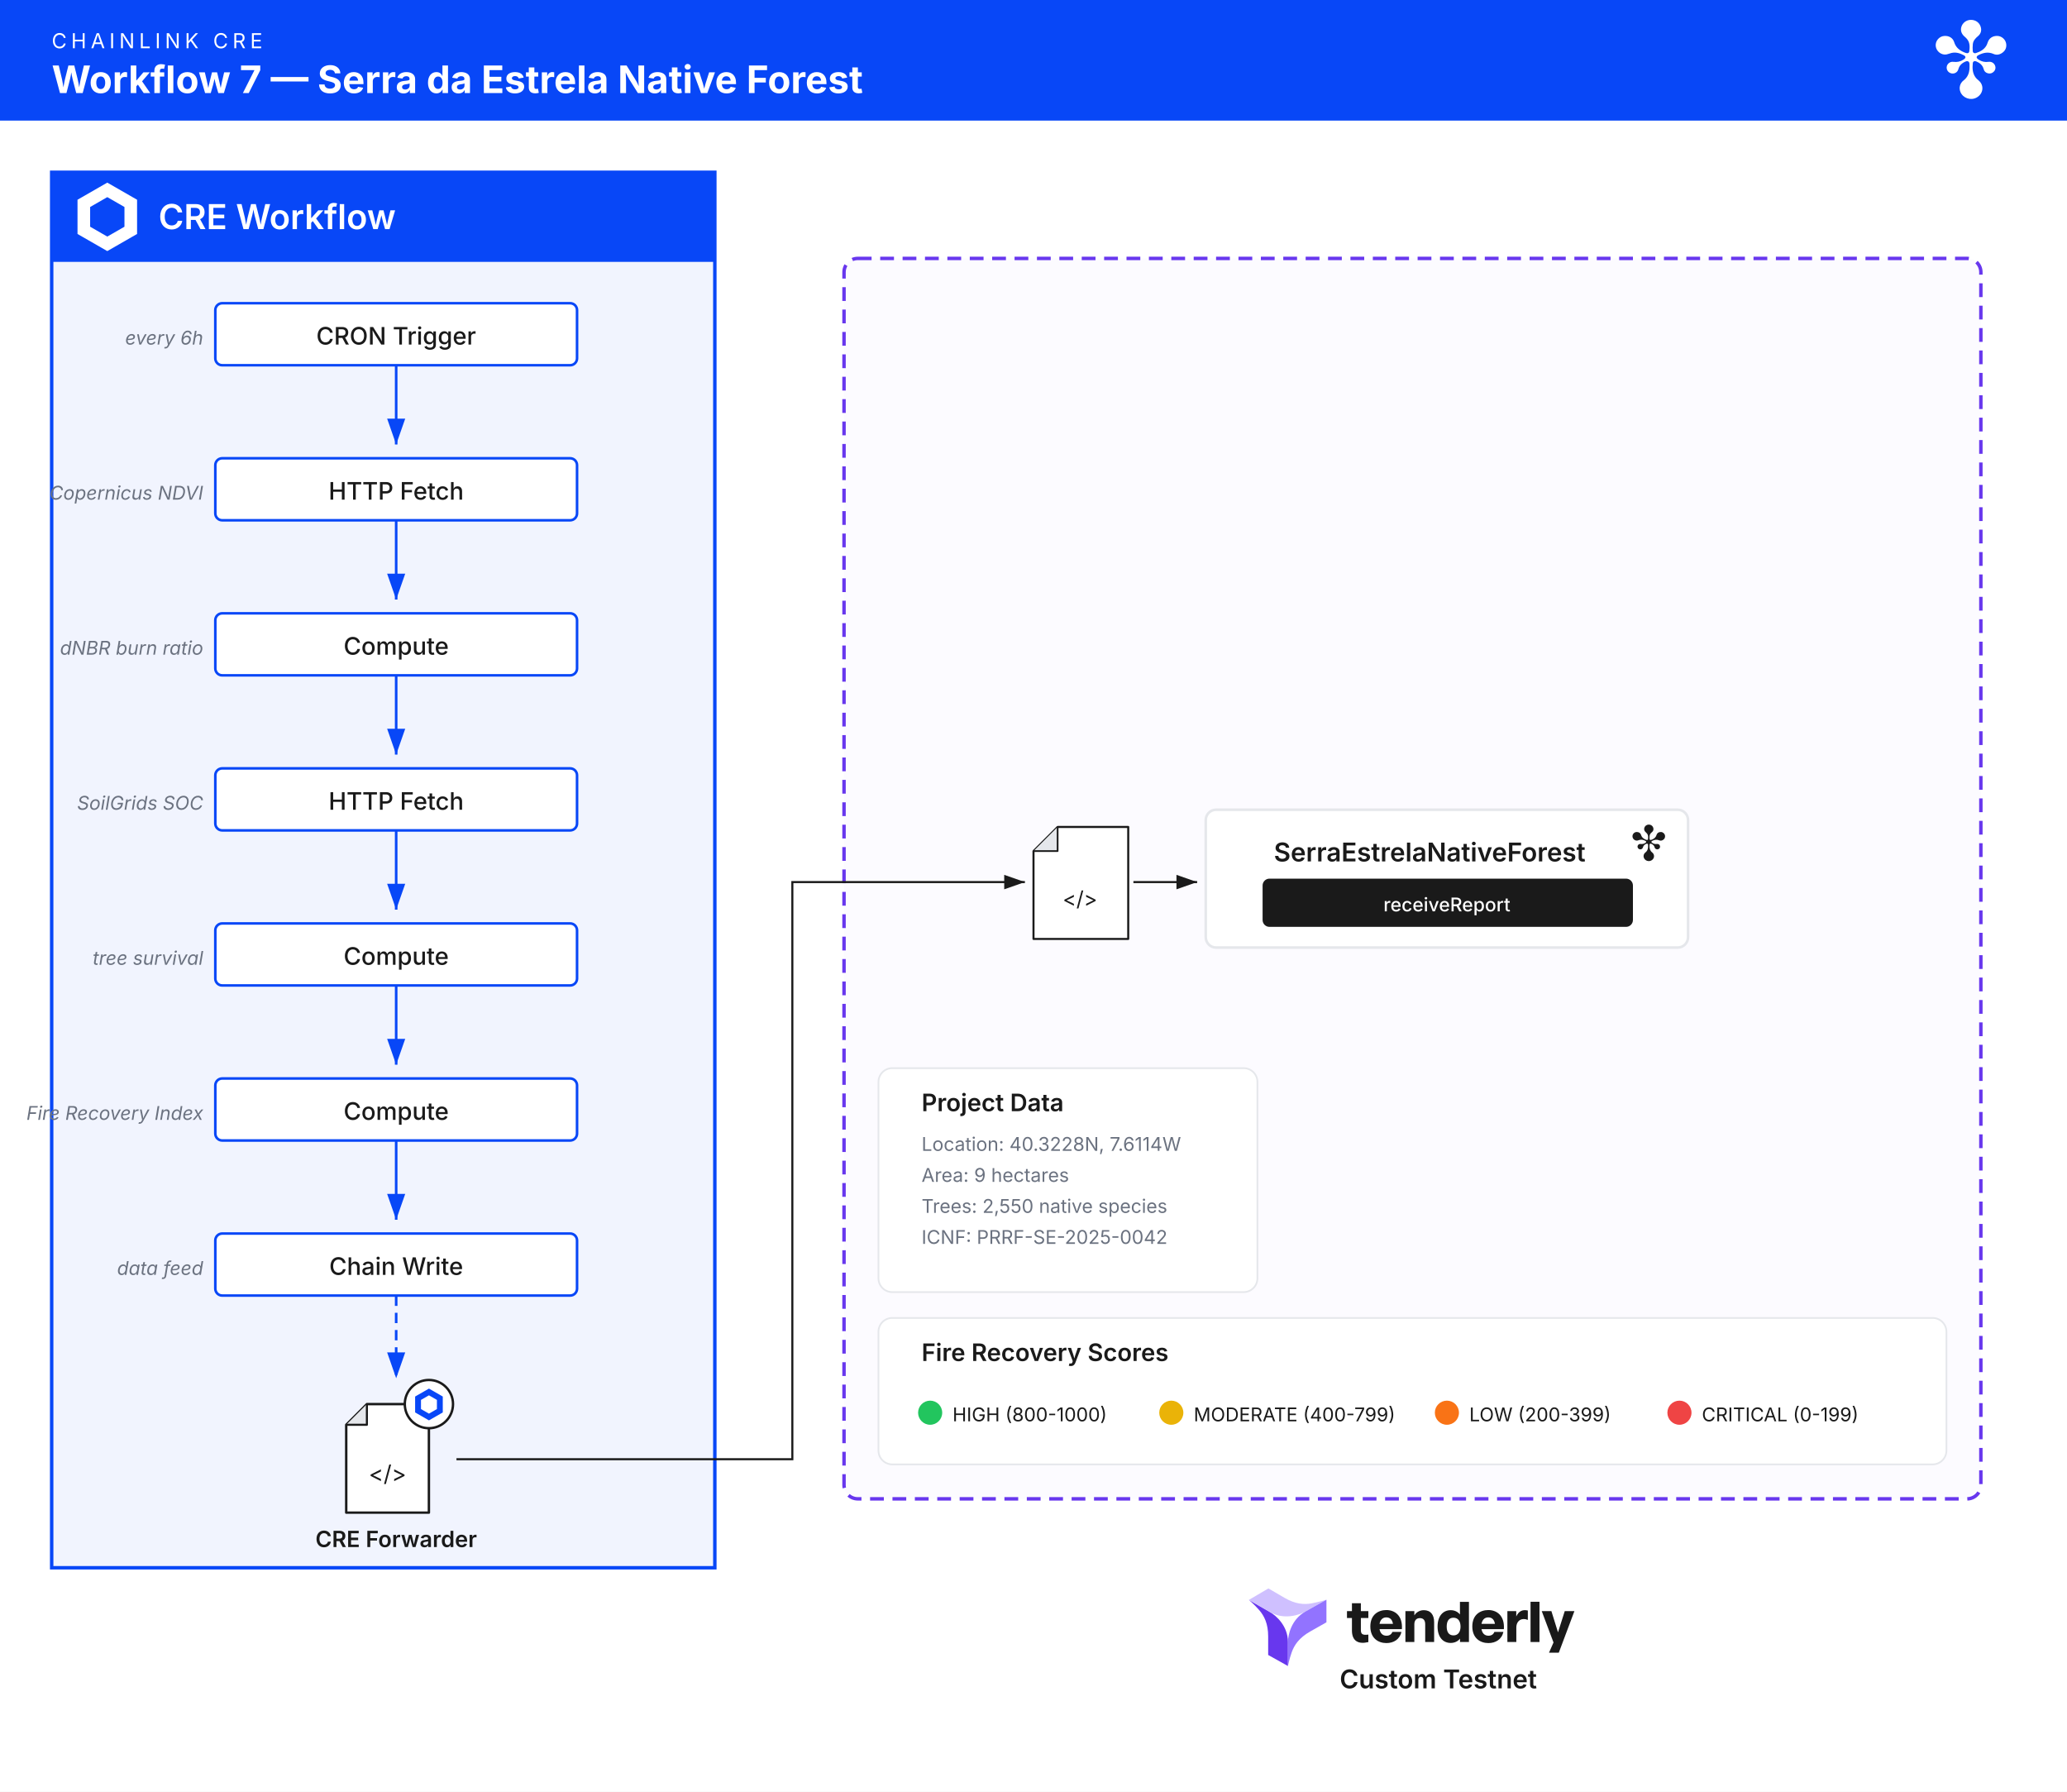
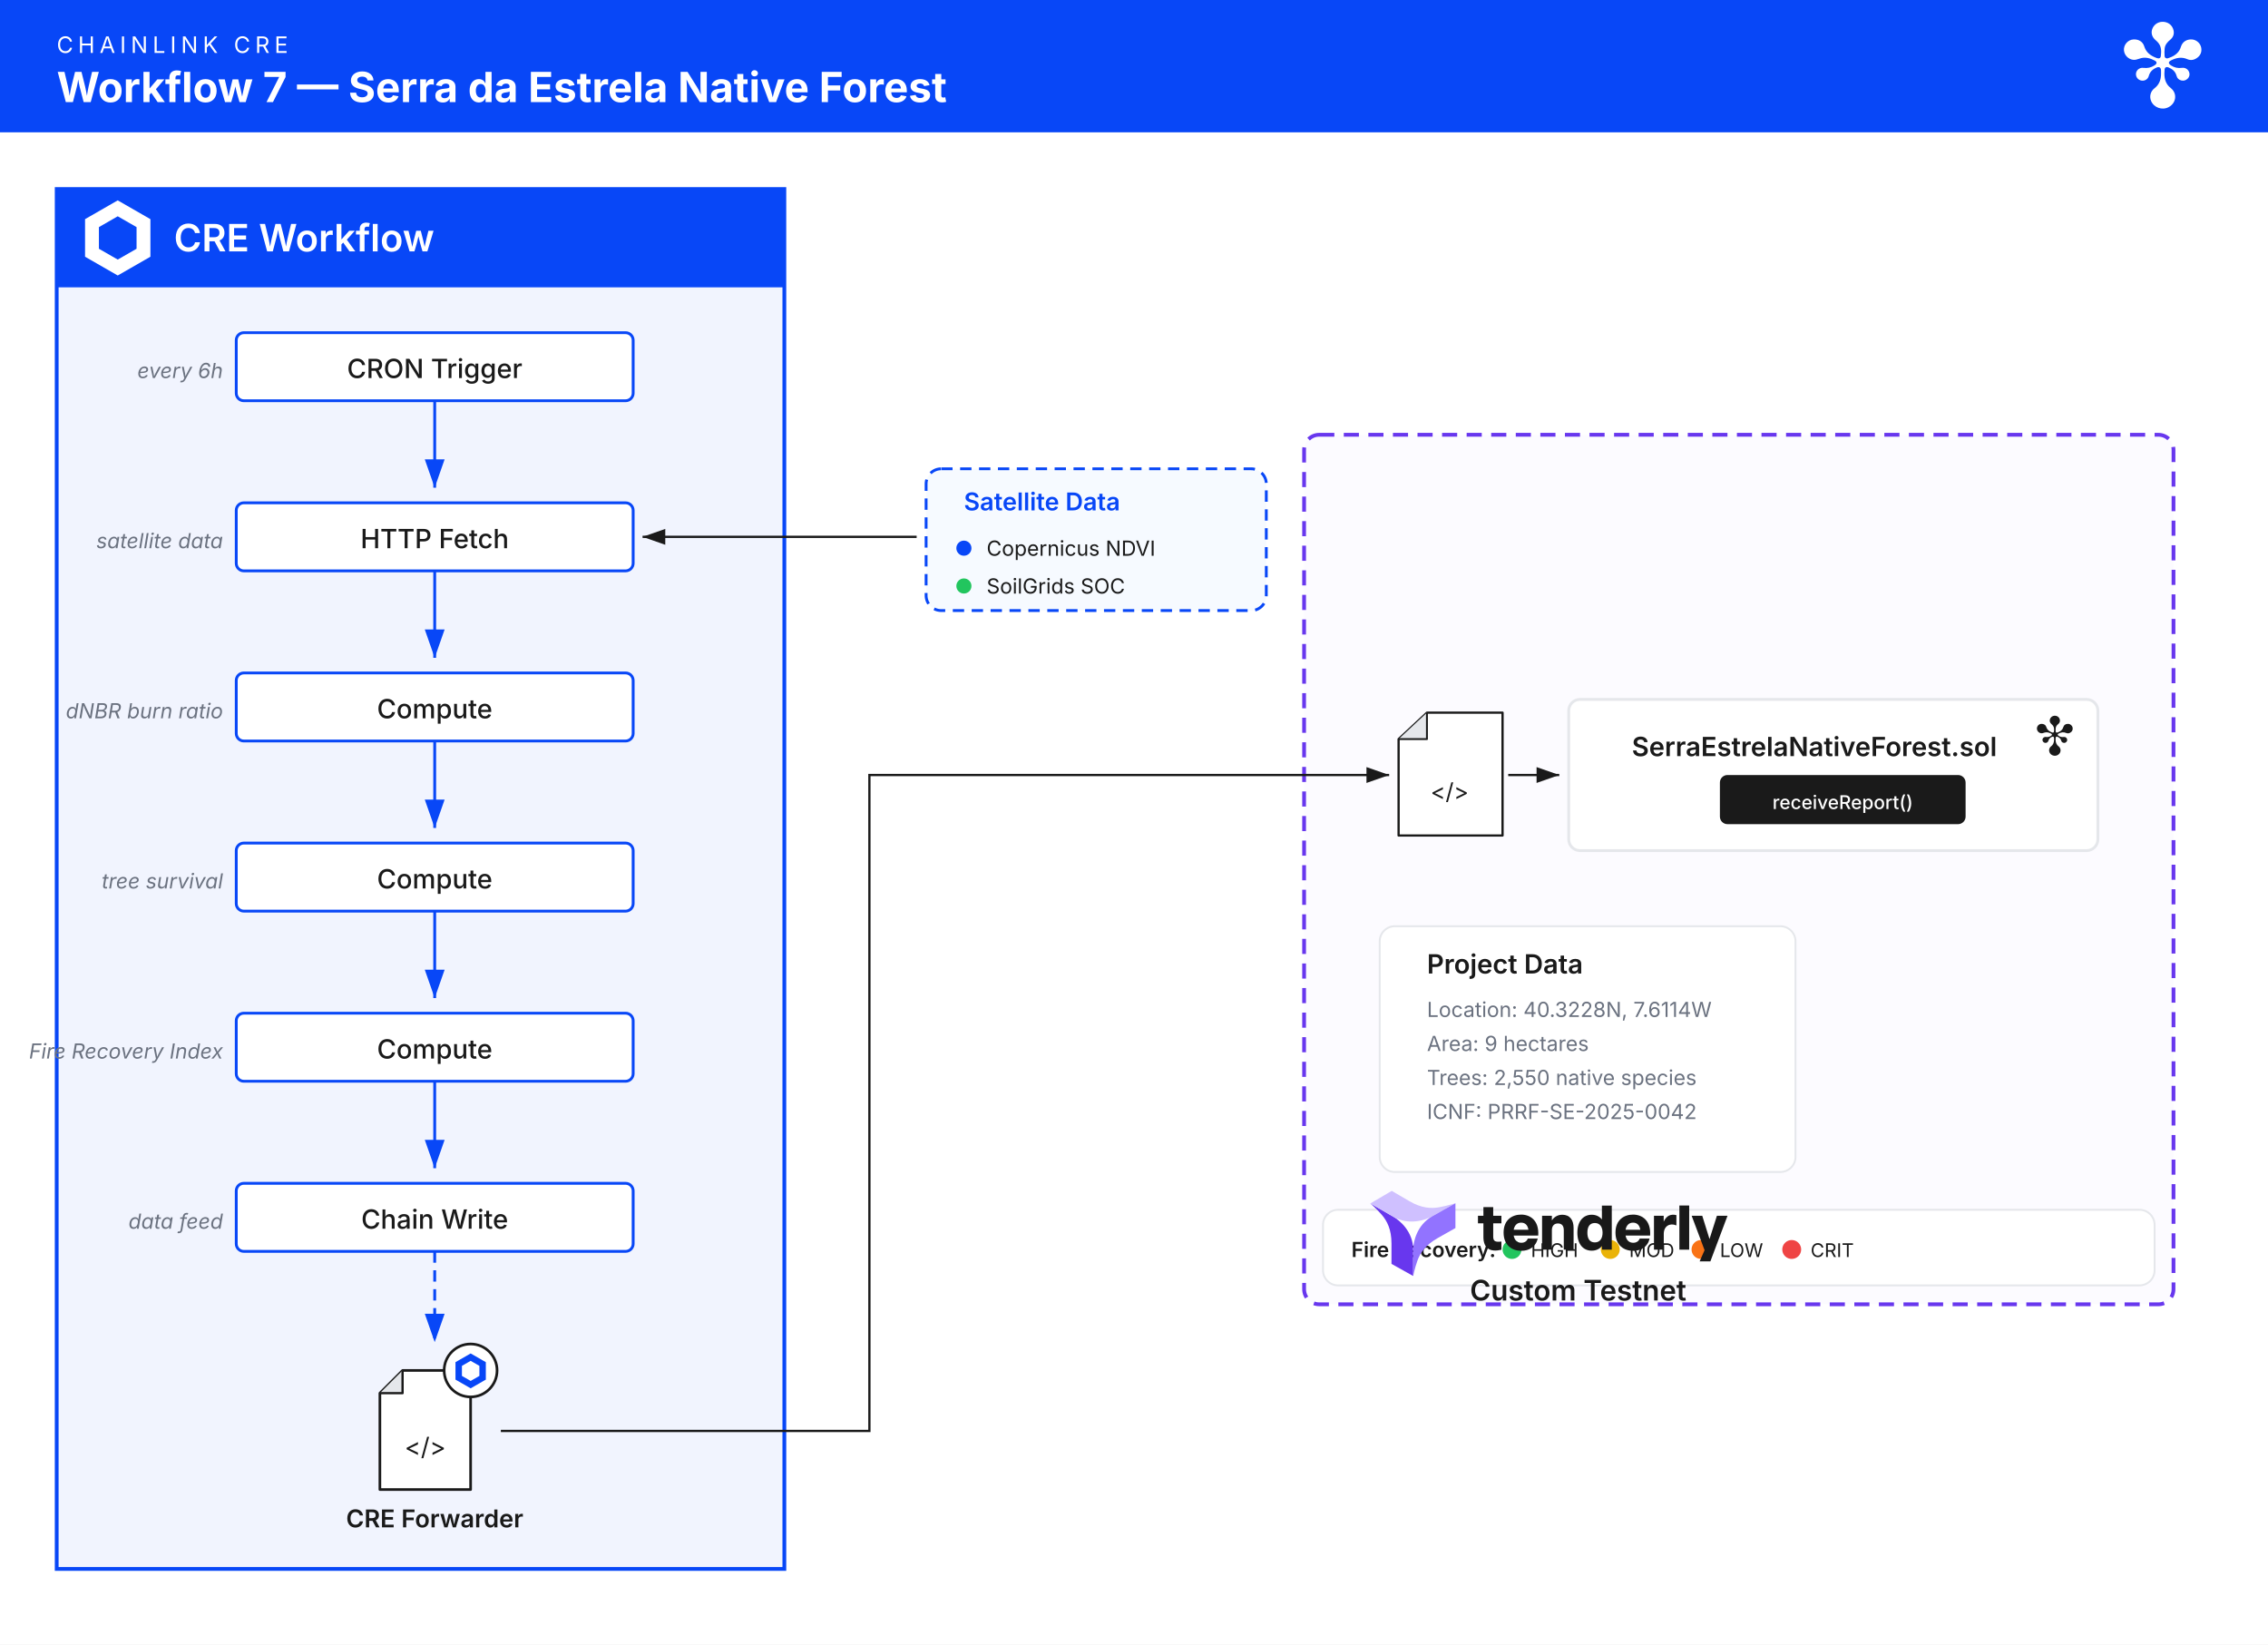
- <svg xmlns="http://www.w3.org/2000/svg" viewBox="0 0 1200 1040" font-family="Inter, -apple-system, BlinkMacSystemFont, 'Segoe UI', Roboto, sans-serif">
+ <svg xmlns="http://www.w3.org/2000/svg" viewBox="0 0 1200 870" font-family="Inter, -apple-system, BlinkMacSystemFont, 'Segoe UI', Roboto, sans-serif">
  <defs>
    <marker id="arrowDown" viewBox="0 0 7 10" refX="3.5" refY="10" markerWidth="7" markerHeight="10" orient="0">
      <polygon points="0 0, 7 0, 3.5 10" fill="#0847F7" />
    </marker>
    <marker id="arrowRight" viewBox="0 0 10 7" refX="10" refY="3.5" markerWidth="10" markerHeight="7" orient="0">
      <polygon points="0 0, 10 3.5, 0 7" fill="#1a1a1a" />
    </marker>
    <marker id="arrowLeft" viewBox="0 0 10 7" refX="0" refY="3.5" markerWidth="10" markerHeight="7" orient="0">
      <polygon points="10 0, 0 3.5, 10 7" fill="#1a1a1a" />
    </marker>
  </defs>
-   <rect width="1200" height="1040" fill="white" />
+   <rect width="1200" height="870" fill="white" />
  <rect x="0" y="0" width="1200" height="70" fill="#0847F7" />
  <g transform="translate(1120,8) scale(0.13)">
    <path d="M212.521,290.475 C216.027,293.578 219.322,296.384 222.522,299.294 C246.724,321.305 240.96,358.669 210.942,374.455 C184.331,388.449 150.494,376.351 139.356,348.861 C132.007,330.722 137.308,309.935 153.289,297.728 C170.754,284.388 178.548,266.484 179.854,245.219 C180.271,238.411 180.149,231.557 179.979,224.731 C179.705,213.7 172.631,208.844 162.526,213.086 C146.624,219.761 134.772,230.16 130.07,247.764 C126.776,260.097 115.278,267.566 103.299,266.71 C90.673,265.808 80.772,257.258 78.396,245.203 C74.986,227.907 90.073,212.085 108.328,214.582 C124.466,216.788 139.076,213.57 152.66,204.883 C153.641,204.256 154.629,203.634 155.57,202.95 C164.246,196.646 163.921,190.079 154.403,185.056 C137.098,175.924 119.01,170.311 99.228,175 C91.991,176.716 85.091,179.956 77.819,181.4 C55.178,185.893 31.9,168.176 29.195,144.855 C26.514,121.743 44.553,100.231 67.715,98.918 C88.774,97.725 105.762,107.864 111.662,126.968 C117.886,147.117 131.129,160.202 149.427,169.064 C154.202,171.377 159.11,173.548 164.162,175.125 C172.452,177.712 178.29,174.86 179.238,166.385 C181.245,148.426 182.133,130.261 170.345,114.623 C167.073,110.283 163.201,106.233 159.001,102.784 C144.014,90.476 138.469,74.398 143.907,57.633 C149.524,40.313 165.616,28.091 183.954,27.216 C207.677,26.085 226.929,40.454 231.304,63.474 C234.074,78.052 228.983,90.655 217.674,100.003 C206.275,109.426 196.693,119.976 194.869,135.052 C193.62,145.379 193.788,155.995 194.494,166.402 C195,173.847 201.257,177.795 208.152,175.582 C226.553,169.676 243.317,160.955 254.171,144.102 C257.272,139.287 259.373,133.68 261.142,128.182 C267.418,108.678 284.019,97.648 305.785,98.943 C324.215,100.039 340.924,114.938 343.78,133.706 C346.135,149.183 341.224,162.575 328.886,172.353 C316.618,182.075 302.077,185.868 287.615,179.463 C264.338,169.154 242.768,173.268 221.385,183.86 C209.066,189.963 208.937,196.89 220.389,204.483 C234.037,213.531 248.823,216.927 265.099,214.558 C276.897,212.841 287.794,218.721 292.972,228.882 C297.972,238.694 296.626,249.795 288.759,258.008 C281.873,265.196 273.244,268.13 263.298,266.019 C252.894,263.811 245.825,257.389 243.249,247.272 C238.615,229.076 225.831,219.109 209.659,212.446 C202.248,209.393 195.445,212.721 194.667,220.562 C192.436,243.052 192.932,265.279 207.353,284.574 C208.844,286.568 210.622,288.347 212.521,290.475z" fill="white" />
  </g>
  <text x="30" y="28" fill="white" font-size="12" font-weight="400" letter-spacing="2.5">CHAINLINK CRE</text>
  <text x="30" y="54" fill="white" font-size="22" font-weight="700">Workflow 7 — Serra da Estrela Native Forest</text>
  <g transform="translate(0,70)">
-     <rect x="30" y="30" width="385" height="810" rx="0" fill="#8AA6F9" fill-opacity="0.12" stroke="#0847F7" stroke-width="2" />
+     <rect x="30" y="30" width="385" height="730" rx="0" fill="#8AA6F9" fill-opacity="0.12" stroke="#0847F7" stroke-width="2" />
    <rect x="30" y="30" width="385" height="52" fill="#0847F7" />
    <g transform="translate(45,36) scale(0.14)">
      <path d="M123.5 0L0 70.973V212.918L123.5 283.89L247 212.918V70.973L123.5 0ZM194.679 182.837L123.523 223.728L52.366 182.837V101.054L123.523 60.162L194.679 101.054V182.837Z" fill="white" />
    </g>
    <text x="92" y="63" fill="white" font-size="20" font-weight="600">CRE Workflow</text>
    <text x="118" y="130" fill="#6B7280" font-size="11" font-style="italic" text-anchor="end">every 6h</text>
    <rect x="125" y="106" width="210" height="36" rx="4" fill="white" stroke="#0847F7" stroke-width="1.5" />
    <text x="230" y="130" text-anchor="middle" fill="#1a1a1a" font-size="14" font-weight="500">CRON Trigger</text>
    <line x1="230" y1="142" x2="230" y2="188" stroke="#0847F7" stroke-width="1.5" marker-end="url(#arrowDown)" />
-     <text x="118" y="220" fill="#6B7280" font-size="11" font-style="italic" text-anchor="end">Copernicus NDVI</text>
+     <text x="118" y="220" fill="#6B7280" font-size="11" font-style="italic" text-anchor="end">satellite data</text>
    <rect x="125" y="196" width="210" height="36" rx="4" fill="white" stroke="#0847F7" stroke-width="1.5" />
    <text x="230" y="220" text-anchor="middle" fill="#1a1a1a" font-size="14" font-weight="500">HTTP Fetch</text>
    <line x1="230" y1="232" x2="230" y2="278" stroke="#0847F7" stroke-width="1.5" marker-end="url(#arrowDown)" />
    <text x="118" y="310" fill="#6B7280" font-size="11" font-style="italic" text-anchor="end">dNBR burn ratio</text>
    <rect x="125" y="286" width="210" height="36" rx="4" fill="white" stroke="#0847F7" stroke-width="1.5" />
    <text x="230" y="310" text-anchor="middle" fill="#1a1a1a" font-size="14" font-weight="500">Compute</text>
    <line x1="230" y1="322" x2="230" y2="368" stroke="#0847F7" stroke-width="1.5" marker-end="url(#arrowDown)" />
-     <text x="118" y="400" fill="#6B7280" font-size="11" font-style="italic" text-anchor="end">SoilGrids SOC</text>
+     <text x="118" y="400" fill="#6B7280" font-size="11" font-style="italic" text-anchor="end">tree survival</text>
    <rect x="125" y="376" width="210" height="36" rx="4" fill="white" stroke="#0847F7" stroke-width="1.5" />
-     <text x="230" y="400" text-anchor="middle" fill="#1a1a1a" font-size="14" font-weight="500">HTTP Fetch</text>
+     <text x="230" y="400" text-anchor="middle" fill="#1a1a1a" font-size="14" font-weight="500">Compute</text>
    <line x1="230" y1="412" x2="230" y2="458" stroke="#0847F7" stroke-width="1.5" marker-end="url(#arrowDown)" />
-     <text x="118" y="490" fill="#6B7280" font-size="11" font-style="italic" text-anchor="end">tree survival</text>
+     <text x="118" y="490" fill="#6B7280" font-size="11" font-style="italic" text-anchor="end">Fire Recovery Index</text>
    <rect x="125" y="466" width="210" height="36" rx="4" fill="white" stroke="#0847F7" stroke-width="1.5" />
    <text x="230" y="490" text-anchor="middle" fill="#1a1a1a" font-size="14" font-weight="500">Compute</text>
    <line x1="230" y1="502" x2="230" y2="548" stroke="#0847F7" stroke-width="1.5" marker-end="url(#arrowDown)" />
-     <text x="118" y="580" fill="#6B7280" font-size="11" font-style="italic" text-anchor="end">Fire Recovery Index</text>
+     <text x="118" y="580" fill="#6B7280" font-size="11" font-style="italic" text-anchor="end">data feed</text>
    <rect x="125" y="556" width="210" height="36" rx="4" fill="white" stroke="#0847F7" stroke-width="1.5" />
-     <text x="230" y="580" text-anchor="middle" fill="#1a1a1a" font-size="14" font-weight="500">Compute</text>
-     <line x1="230" y1="592" x2="230" y2="638" stroke="#0847F7" stroke-width="1.5" marker-end="url(#arrowDown)" />
-     <text x="118" y="670" fill="#6B7280" font-size="11" font-style="italic" text-anchor="end">data feed</text>
-     <rect x="125" y="646" width="210" height="36" rx="4" fill="white" stroke="#0847F7" stroke-width="1.5" />
-     <text x="230" y="670" text-anchor="middle" fill="#1a1a1a" font-size="14" font-weight="500">Chain Write</text>
-     <line x1="230" y1="682" x2="230" y2="730" stroke="#0847F7" stroke-width="1.5" stroke-dasharray="6,4" marker-end="url(#arrowDown)" />
-     <path d="M213,745 L249,745 L249,808 L201,808 L201,757 Z" fill="white" stroke="#1a1a1a" stroke-width="1.4" stroke-linejoin="round" />
-     <path d="M201,757 L213,757 L213,745" fill="#e5e7eb" stroke="#1a1a1a" stroke-width="1.2" stroke-linejoin="round" />
-     <text x="225" y="790" text-anchor="middle" fill="#1a1a1a" font-size="13">&lt;/&gt;</text>
-     <circle cx="249" cy="745" r="14" fill="white" stroke="#1a1a1a" stroke-width="1.4" />
-     <g transform="translate(241,736) scale(0.065)">
+     <text x="230" y="580" text-anchor="middle" fill="#1a1a1a" font-size="14" font-weight="500">Chain Write</text>
+     <line x1="230" y1="592" x2="230" y2="640" stroke="#0847F7" stroke-width="1.5" stroke-dasharray="6,4" marker-end="url(#arrowDown)" />
+     <path d="M213,655 L249,655 L249,718 L201,718 L201,667 Z" fill="white" stroke="#1a1a1a" stroke-width="1.4" stroke-linejoin="round" />
+     <path d="M201,667 L213,667 L213,655" fill="#e5e7eb" stroke="#1a1a1a" stroke-width="1.2" stroke-linejoin="round" />
+     <text x="225" y="700" text-anchor="middle" fill="#1a1a1a" font-size="13">&lt;/&gt;</text>
+     <circle cx="249" cy="655" r="14" fill="white" stroke="#1a1a1a" stroke-width="1.4" />
+     <g transform="translate(241,646) scale(0.065)">
      <path d="M123.5 0L0 70.973V212.918L123.5 283.89L247 212.918V70.973L123.5 0ZM194.679 182.837L123.523 223.728L52.366 182.837V101.054L123.523 60.162L194.679 101.054V182.837Z" fill="#0847F7" />
    </g>
-     <text x="230" y="828" text-anchor="middle" fill="#1a1a1a" font-size="13" font-weight="600">CRE Forwarder</text>
-     <rect x="490" y="80" width="660" height="720" rx="8" fill="#F5F3FF" fill-opacity="0.35" stroke="#6837EE" stroke-width="2" stroke-dasharray="8,5" />
-     <rect x="700" y="400" width="280" height="80" rx="6" fill="white" stroke="#e5e7eb" stroke-width="1.5" />
-     <text x="830" y="430" text-anchor="middle" fill="#1a1a1a" font-size="15" font-weight="600">SerraEstrelaNativeForest</text>
-     <g transform="translate(946,407) scale(0.06)">
+     <text x="230" y="738" text-anchor="middle" fill="#1a1a1a" font-size="13" font-weight="600">CRE Forwarder</text>
+     <rect x="490" y="178" width="180" height="75" rx="8" fill="#EFF6FF" fill-opacity="0.5" stroke="#0847F7" stroke-width="1.5" stroke-dasharray="6,4" />
+     <text x="510" y="200" fill="#0847F7" font-size="13" font-weight="600">Satellite Data</text>
+     <circle cx="510" cy="220" r="4" fill="#0847F7" />
+     <text x="522" y="224" fill="#1a1a1a" font-size="11">Copernicus NDVI</text>
+     <circle cx="510" cy="240" r="4" fill="#22C55E" />
+     <text x="522" y="244" fill="#1a1a1a" font-size="11">SoilGrids SOC</text>
+     <rect x="690" y="160" width="460" height="460" rx="8" fill="#F5F3FF" fill-opacity="0.35" stroke="#6837EE" stroke-width="2" stroke-dasharray="8,5" />
+     <rect x="830" y="300" width="280" height="80" rx="6" fill="white" stroke="#e5e7eb" stroke-width="1.5" />
+     <text x="960" y="330" text-anchor="middle" fill="#1a1a1a" font-size="14" font-weight="600">SerraEstrelaNativeForest.sol</text>
+     <g transform="translate(1076,307) scale(0.06)">
      <path d="M212.521,290.475 C216.027,293.578 219.322,296.384 222.522,299.294 C246.724,321.305 240.96,358.669 210.942,374.455 C184.331,388.449 150.494,376.351 139.356,348.861 C132.007,330.722 137.308,309.935 153.289,297.728 C170.754,284.388 178.548,266.484 179.854,245.219 C180.271,238.411 180.149,231.557 179.979,224.731 C179.705,213.7 172.631,208.844 162.526,213.086 C146.624,219.761 134.772,230.16 130.07,247.764 C126.776,260.097 115.278,267.566 103.299,266.71 C90.673,265.808 80.772,257.258 78.396,245.203 C74.986,227.907 90.073,212.085 108.328,214.582 C124.466,216.788 139.076,213.57 152.66,204.883 C153.641,204.256 154.629,203.634 155.57,202.95 C164.246,196.646 163.921,190.079 154.403,185.056 C137.098,175.924 119.01,170.311 99.228,175 C91.991,176.716 85.091,179.956 77.819,181.4 C55.178,185.893 31.9,168.176 29.195,144.855 C26.514,121.743 44.553,100.231 67.715,98.918 C88.774,97.725 105.762,107.864 111.662,126.968 C117.886,147.117 131.129,160.202 149.427,169.064 C154.202,171.377 159.11,173.548 164.162,175.125 C172.452,177.712 178.29,174.86 179.238,166.385 C181.245,148.426 182.133,130.261 170.345,114.623 C167.073,110.283 163.201,106.233 159.001,102.784 C144.014,90.476 138.469,74.398 143.907,57.633 C149.524,40.313 165.616,28.091 183.954,27.216 C207.677,26.085 226.929,40.454 231.304,63.474 C234.074,78.052 228.983,90.655 217.674,100.003 C206.275,109.426 196.693,119.976 194.869,135.052 C193.62,145.379 193.788,155.995 194.494,166.402 C195,173.847 201.257,177.795 208.152,175.582 C226.553,169.676 243.317,160.955 254.171,144.102 C257.272,139.287 259.373,133.68 261.142,128.182 C267.418,108.678 284.019,97.648 305.785,98.943 C324.215,100.039 340.924,114.938 343.78,133.706 C346.135,149.183 341.224,162.575 328.886,172.353 C316.618,182.075 302.077,185.868 287.615,179.463 C264.338,169.154 242.768,173.268 221.385,183.86 C209.066,189.963 208.937,196.89 220.389,204.483 C234.037,213.531 248.823,216.927 265.099,214.558 C276.897,212.841 287.794,218.721 292.972,228.882 C297.972,238.694 296.626,249.795 288.759,258.008 C281.873,265.196 273.244,268.13 263.298,266.019 C252.894,263.811 245.825,257.389 243.249,247.272 C238.615,229.076 225.831,219.109 209.659,212.446 C202.248,209.393 195.445,212.721 194.667,220.562 C192.436,243.052 192.932,265.279 207.353,284.574 C208.844,286.568 210.622,288.347 212.521,290.475z" fill="#1a1a1a" />
    </g>
-     <rect x="733" y="440" width="215" height="28" rx="4" fill="#1a1a1a" />
-     <text x="840" y="459" text-anchor="middle" fill="white" font-size="11" font-weight="500">receiveReport</text>
-     <path d="M614,410 L655,410 L655,475 L600,475 L600,424 Z" fill="white" stroke="#1a1a1a" stroke-width="1.2" stroke-linejoin="round" />
-     <path d="M600,424 L614,424 L614,410" fill="#e5e7eb" stroke="#1a1a1a" stroke-width="1.0" stroke-linejoin="round" />
-     <text x="627" y="456" text-anchor="middle" fill="#1a1a1a" font-size="12">&lt;/&gt;</text>
-     <line x1="658" y1="442" x2="695" y2="442" stroke="#1a1a1a" stroke-width="1.2" marker-end="url(#arrowRight)" />
-     <path d="M265,777 L460,777 L460,442 L595,442" fill="none" stroke="#1a1a1a" stroke-width="1.2" marker-end="url(#arrowRight)" />
-     <rect x="510" y="550" width="220" height="130" rx="8" fill="white" stroke="#e5e7eb" stroke-width="1" />
-     <text x="535" y="575" fill="#1a1a1a" font-size="14" font-weight="600">Project Data</text>
-     <text x="535" y="598" fill="#6B7280" font-size="11">Location: 40.3228N, 7.6114W</text>
-     <text x="535" y="616" fill="#6B7280" font-size="11">Area: 9 hectares</text>
-     <text x="535" y="634" fill="#6B7280" font-size="11">Trees: 2,550 native species</text>
-     <text x="535" y="652" fill="#6B7280" font-size="11">ICNF: PRRF-SE-2025-0042</text>
-     <rect x="510" y="695" width="620" height="85" rx="8" fill="white" stroke="#e5e7eb" stroke-width="1" />
-     <text x="535" y="720" fill="#1a1a1a" font-size="14" font-weight="600">Fire Recovery Scores</text>
-     <circle cx="540" cy="750" r="7" fill="#22C55E" />
-     <text x="553" y="755" fill="#1a1a1a" font-size="11">HIGH (800-1000)</text>
-     <circle cx="680" cy="750" r="7" fill="#EAB308" />
-     <text x="693" y="755" fill="#1a1a1a" font-size="11">MODERATE (400-799)</text>
-     <circle cx="840" cy="750" r="7" fill="#F97316" />
-     <text x="853" y="755" fill="#1a1a1a" font-size="11">LOW (200-399)</text>
-     <circle cx="975" cy="750" r="7" fill="#EF4444" />
-     <text x="988" y="755" fill="#1a1a1a" font-size="11">CRITICAL (0-199)</text>
-     <g transform="translate(725,852) scale(0.13)">
+     <rect x="910" y="340" width="130" height="26" rx="4" fill="#1a1a1a" />
+     <text x="975" y="358" text-anchor="middle" fill="white" font-size="10" font-weight="500">receiveReport()</text>
+     <path d="M755,307 L795,307 L795,372 L740,372 L740,321 Z" fill="white" stroke="#1a1a1a" stroke-width="1.2" stroke-linejoin="round" />
+     <path d="M740,321 L755,321 L755,307" fill="#e5e7eb" stroke="#1a1a1a" stroke-width="1.0" stroke-linejoin="round" />
+     <text x="767" y="353" text-anchor="middle" fill="#1a1a1a" font-size="12">&lt;/&gt;</text>
+     <line x1="798" y1="340" x2="825" y2="340" stroke="#1a1a1a" stroke-width="1.2" marker-end="url(#arrowRight)" />
+     <rect x="730" y="420" width="220" height="130" rx="8" fill="white" stroke="#e5e7eb" stroke-width="1" />
+     <text x="755" y="445" fill="#1a1a1a" font-size="14" font-weight="600">Project Data</text>
+     <text x="755" y="468" fill="#6B7280" font-size="11">Location: 40.3228N, 7.6114W</text>
+     <text x="755" y="486" fill="#6B7280" font-size="11">Area: 9 hectares</text>
+     <text x="755" y="504" fill="#6B7280" font-size="11">Trees: 2,550 native species</text>
+     <text x="755" y="522" fill="#6B7280" font-size="11">ICNF: PRRF-SE-2025-0042</text>
+     <rect x="700" y="570" width="440" height="40" rx="8" fill="white" stroke="#e5e7eb" stroke-width="1" />
+     <text x="715" y="595" fill="#1a1a1a" font-size="11" font-weight="600">Fire Recovery:</text>
+     <circle cx="800" cy="591" r="5" fill="#22C55E" />
+     <text x="810" y="595" fill="#1a1a1a" font-size="10">HIGH</text>
+     <circle cx="852" cy="591" r="5" fill="#EAB308" />
+     <text x="862" y="595" fill="#1a1a1a" font-size="10">MOD</text>
+     <circle cx="900" cy="591" r="5" fill="#F97316" />
+     <text x="910" y="595" fill="#1a1a1a" font-size="10">LOW</text>
+     <circle cx="948" cy="591" r="5" fill="#EF4444" />
+     <text x="958" y="595" fill="#1a1a1a" font-size="10">CRIT</text>
+     <path d="M485,214 L340,214" fill="none" stroke="#1a1a1a" stroke-width="1.2" marker-end="url(#arrowLeft)" />
+     <path d="M265,687 L460,687 L460,340 L735,340" fill="none" stroke="#1a1a1a" stroke-width="1.2" marker-end="url(#arrowRight)" />
+     <g transform="translate(725,560) scale(0.13)">
      <path d="M174.71,239.01v107.34l-88.28-49.28v-83.15c-.03-56.72-17.73-91.51-40.1-117.23C23.97,70.98.32,51.19.32,51.19l93.59,54.04c26.71,15.31,80.77,61.1,80.8,133.78Z" fill="#6837ee" />
      <path d="M93.91,105.24L.32,51.19,87.5,0l71.97,41.94c49.1,28.58,88.15,30.89,121.69,24.59,33.53-6.3,65.51-16.16,65.51-16.16l-94.15,52.91c-26.72,15.29-95.69,38.59-158.61,1.96Z" fill="#cfc0ff" />
      <path d="M252.52,103.27l94.15-52.91v100.92l-72.52,40.99c-49.45,27.98-71.07,60.5-82.47,92.59-11.4,32.08-16.97,61.49-16.97,61.49v-107.34c.18-30.73,14.44-99.88,77.81-135.74Z" fill="#9273ff" />
      <path d="M533.85,131.95h-33.4v53.79c0,18.62,7.39,23.64,33.4,20.39v33.4c-45.22,10.93-73.29-5.02-73.29-51.72v-55.86h-22.17v-30.74h22.17v-35.17h39.9v35.17h33.4v30.74Z" fill="#191919" />
      <path d="M683.68,181.89h-99.89c2.95,16.25,12.12,29.26,31.03,29.26,15.37,0,23.05-8.27,26.6-17.14h40.19c-7.68,33.99-35.17,49.95-67.09,49.95-36.35,0-71.82-21.57-71.82-74.18s35.76-73.29,71.52-73.29,73.59,22.76,69.45,85.41ZM583.79,158.25h59.99c-2.95-18.03-12.41-28.96-29.85-28.96s-27.19,12.41-30.14,28.96Z" fill="#191919" />
      <path d="M827.6,150.27v88.96h-39.9v-79.21c0-17.73-7.98-27.49-23.94-27.49s-24.53,10.93-24.53,27.49v79.21h-39.9V101.21h39.9v18.91c5.61-9.16,19.5-23.05,42.26-23.05,30.74,0,46.1,20.98,46.1,53.2Z" fill="#191919" />
      <path d="M942.85,59.83h40.19v179.39h-39.9v-15.07c-9.46,12.12-24.23,19.21-41.67,19.21-33.99,0-58.52-25.71-58.52-73s24.53-73.29,58.52-73.29c17.44,0,31.92,7.09,41.38,19.21v-56.45ZM945.51,170.37c0-21.87-9.46-39.6-31.33-39.6s-30.44,16.26-30.44,39.6,8.87,39.31,30.44,39.31,31.33-17.44,31.33-39.31Z" fill="#191919" />
      <path d="M1139.08,181.89h-99.89c2.95,16.25,12.12,29.26,31.03,29.26,15.37,0,23.05-8.27,26.6-17.14h40.19c-7.68,33.99-35.17,49.95-67.09,49.95-36.35,0-71.82-21.57-71.82-74.18s35.76-73.29,71.52-73.29,73.59,22.76,69.45,85.41ZM1039.19,158.25h59.99c-2.95-18.03-12.41-28.96-29.85-28.96s-27.19,12.41-30.14,28.96Z" fill="#191919" />
      <path d="M1194.33,125.15c11.23-23.64,27.19-31.92,51.72-26.6v41.67h-1.18c-25.12-10.64-50.24,2.66-50.24,34.87v64.13h-39.9V101.21h39.6v23.94Z" fill="#191919" />
      <path d="M1258.16,239.23V59.54h39.9v179.69h-39.9Z" fill="#191919" />
      <path d="M1410.95,101.21h43.15l-69.75,185.6h-43.74l20.1-45.51-52.61-140.08h43.15l29.55,94.87,30.14-94.87Z" fill="#191919" />
    </g>
-     <text x="835" y="910" text-anchor="middle" fill="#191919" font-size="15" font-weight="600">Custom Testnet</text>
+     <text x="835" y="618" text-anchor="middle" fill="#191919" font-size="15" font-weight="600">Custom Testnet</text>
  </g>
</svg>
